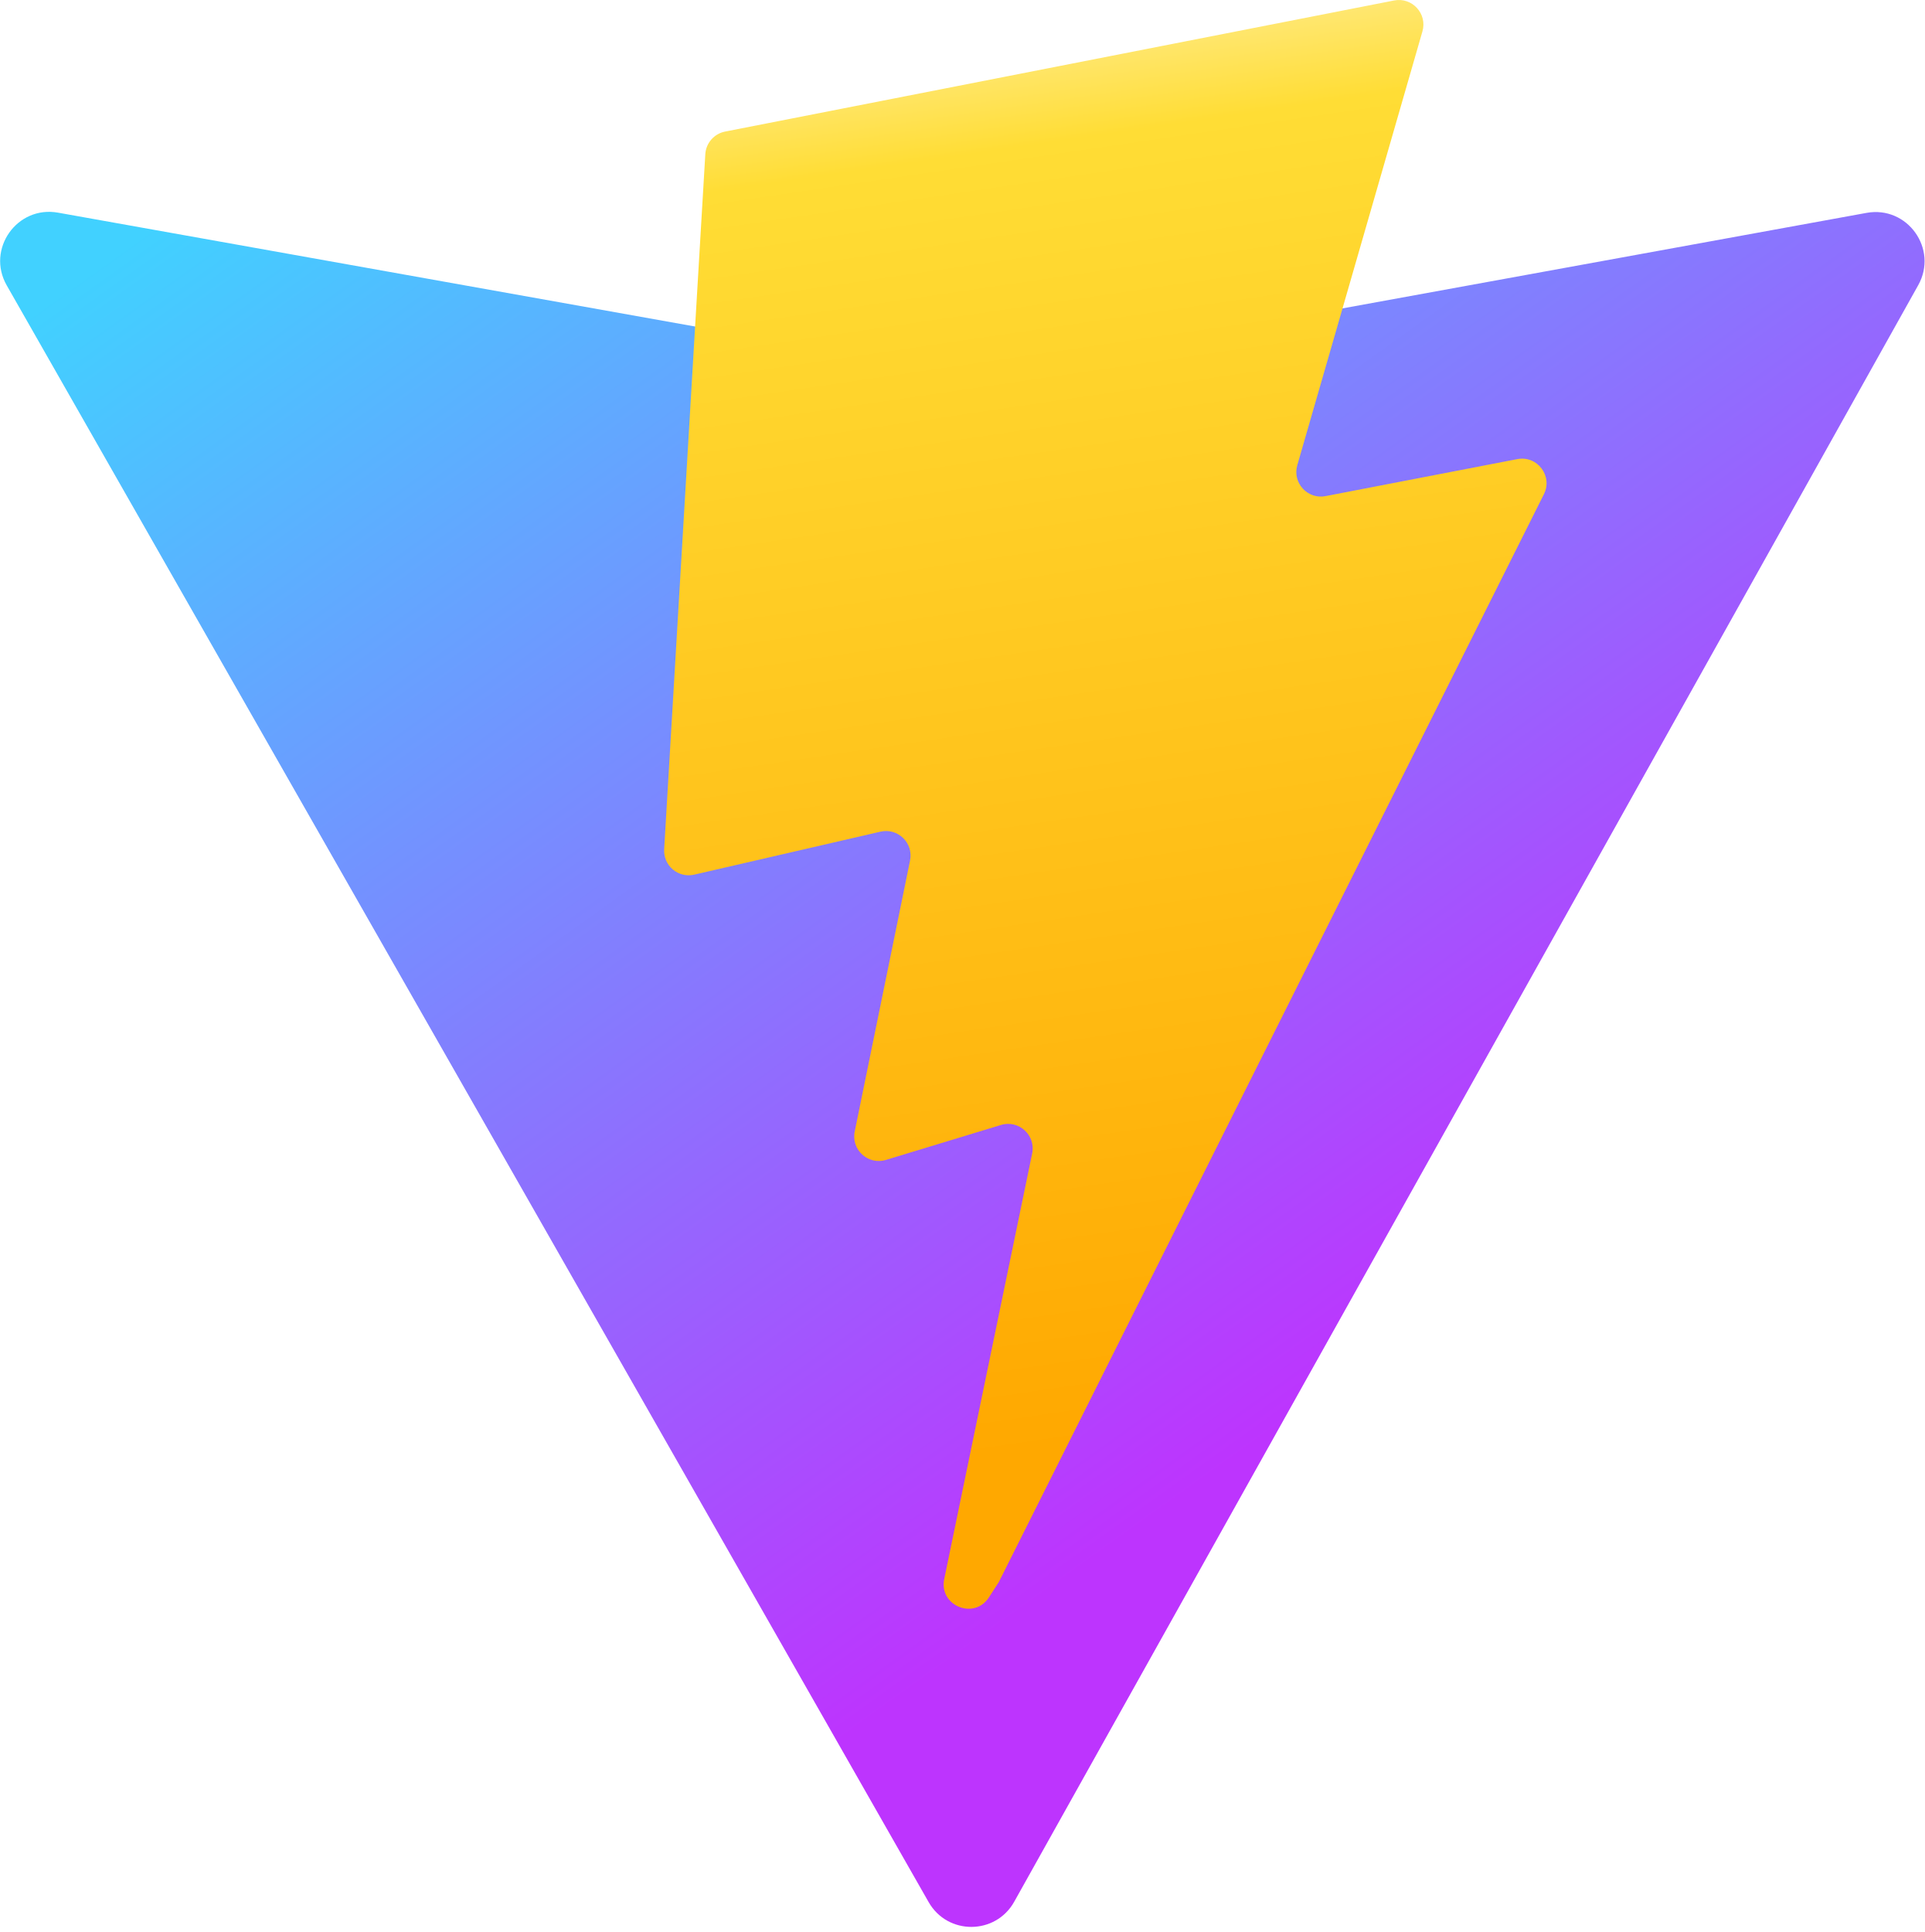
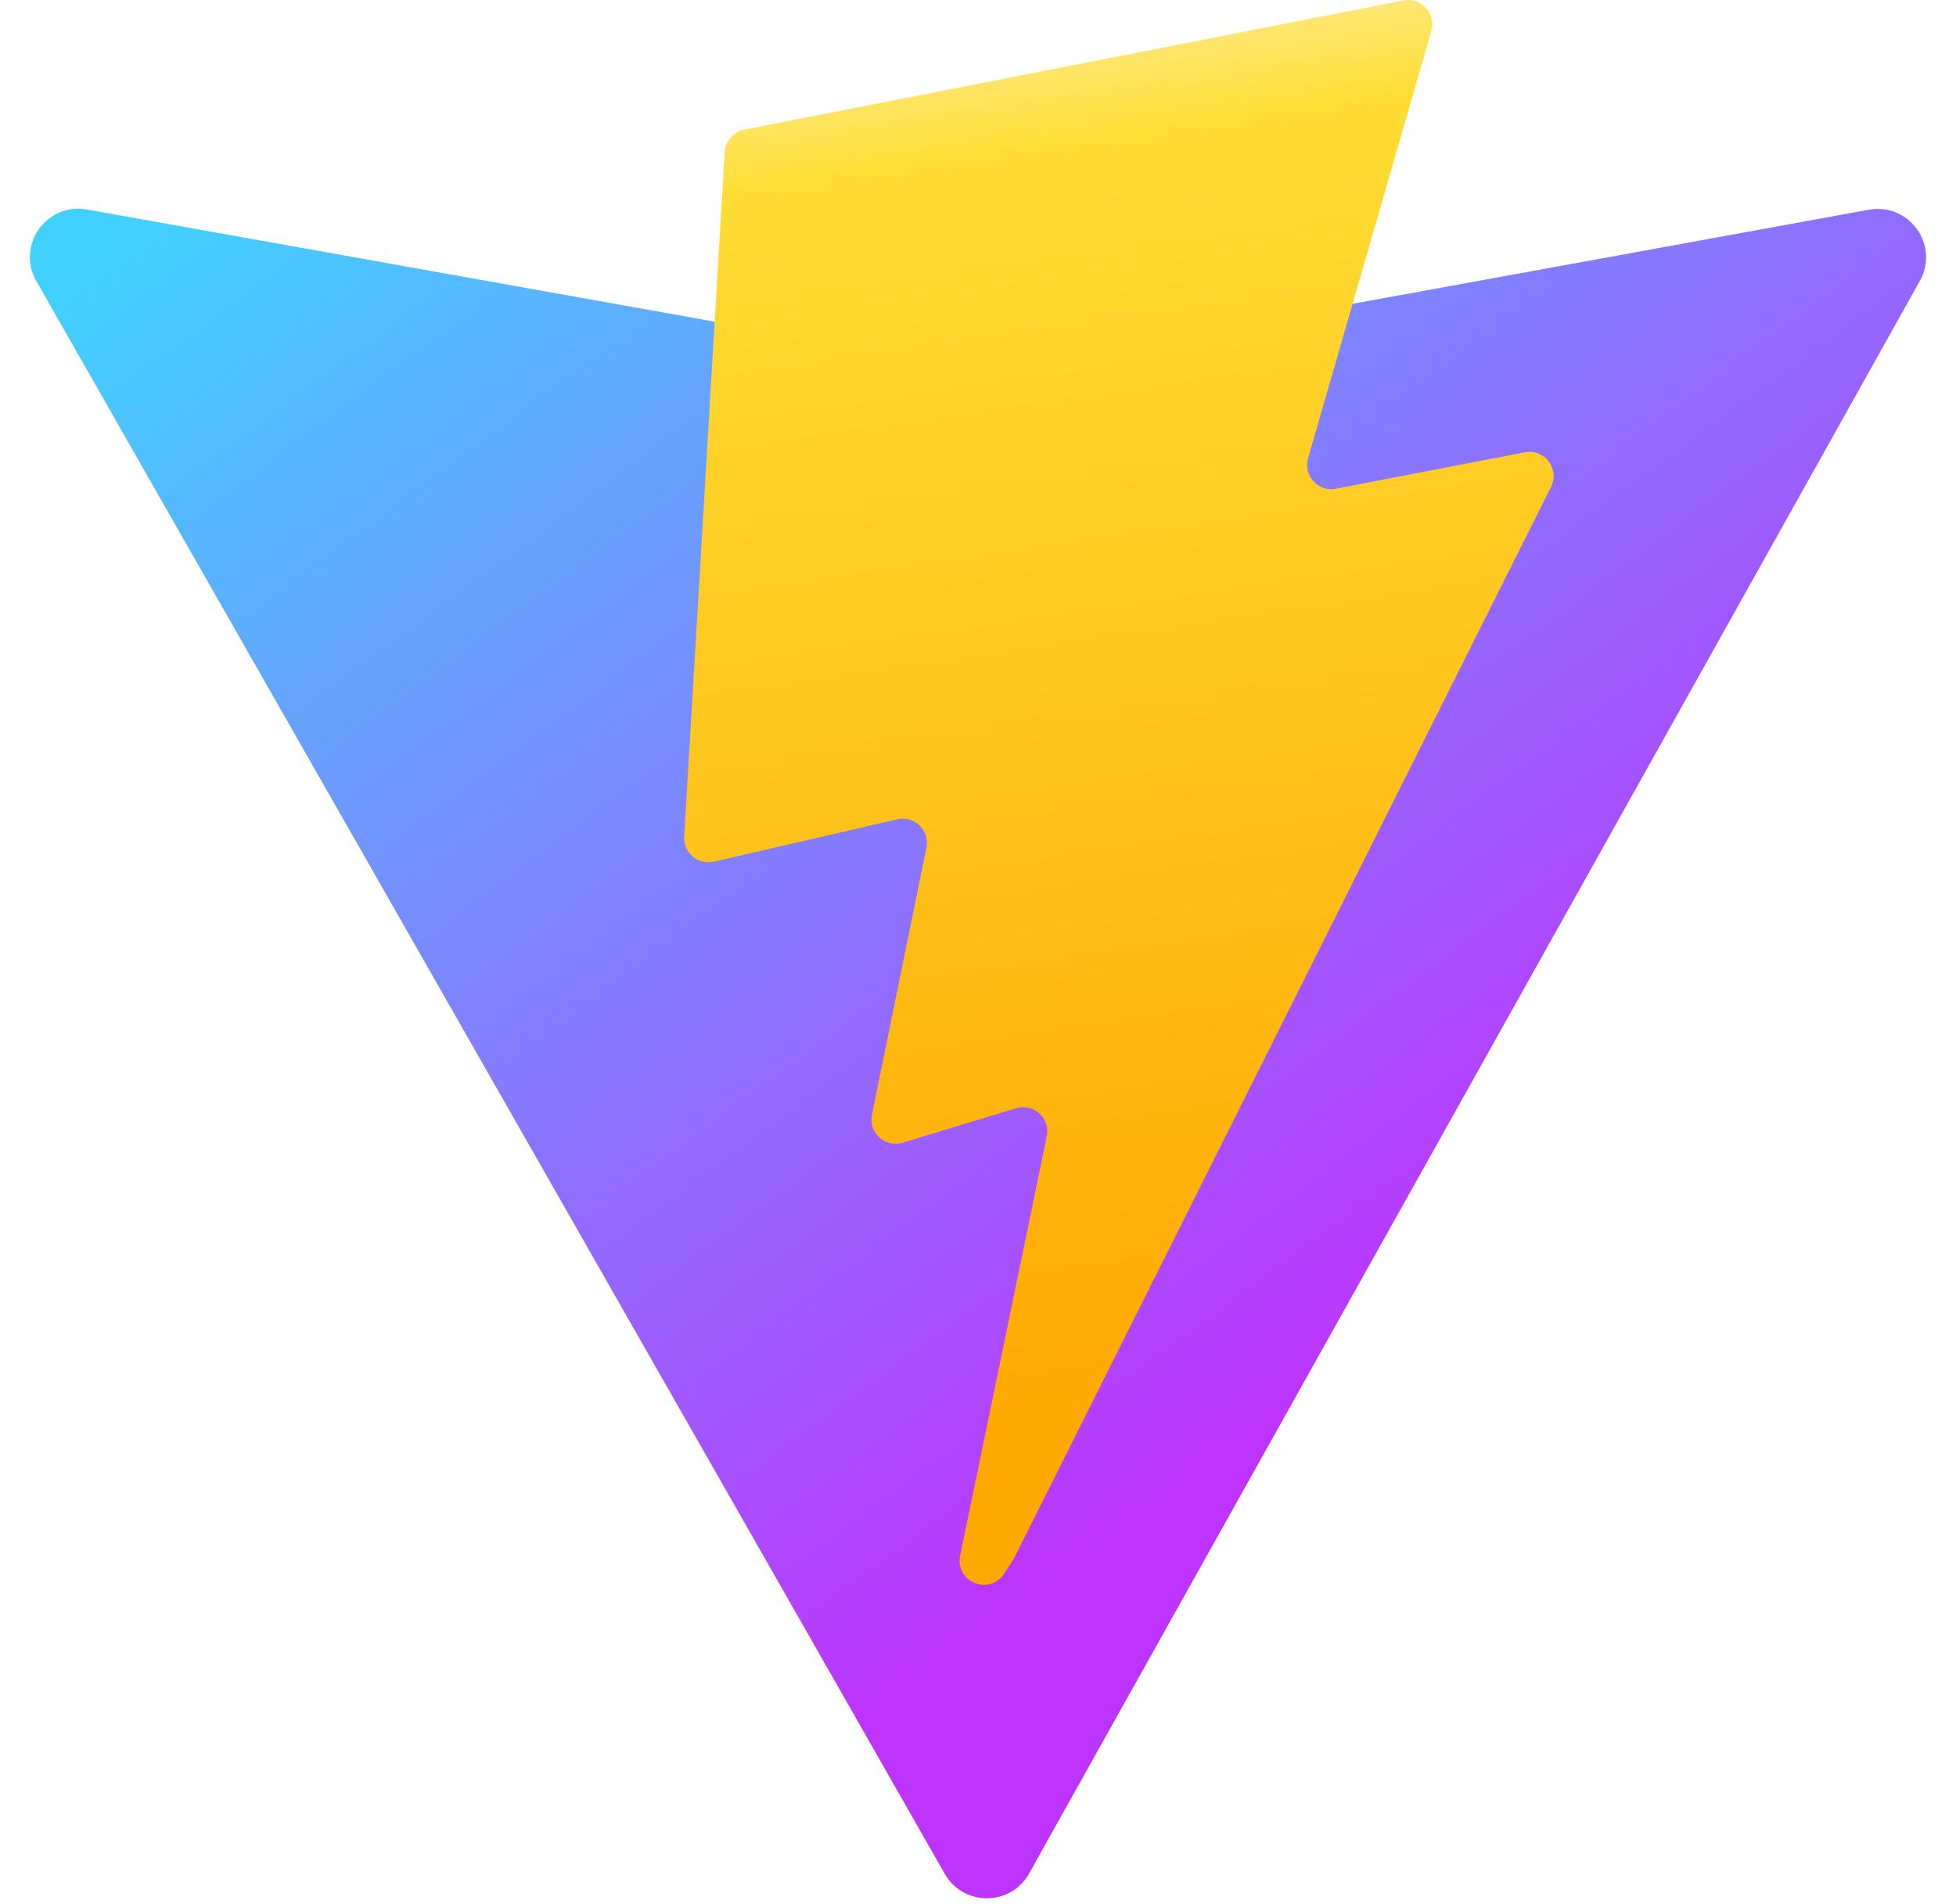
- <svg xmlns="http://www.w3.org/2000/svg" aria-hidden="true" role="img" class="iconify iconify--logos" width="31.88" height="32" preserveAspectRatio="xMidYMid meet" viewBox="0 0 256 257">
+ <svg xmlns="http://www.w3.org/2000/svg" aria-hidden="true" role="img" class="iconify iconify--logos" width="32.88" height="32" preserveAspectRatio="xMidYMid meet" viewBox="0 0 256 257">
  <defs>
    <linearGradient id="IconifyId1813088fe1fbc01fb466" x1="-.828%" x2="57.636%" y1="7.652%" y2="78.411%">
      <stop offset="0%" stop-color="#41D1FF" />
      <stop offset="100%" stop-color="#BD34FE" />
    </linearGradient>
    <linearGradient id="IconifyId1813088fe1fbc01fb467" x1="43.376%" x2="50.316%" y1="2.242%" y2="89.03%">
      <stop offset="0%" stop-color="#FFEA83" />
      <stop offset="8.333%" stop-color="#FFDD35" />
      <stop offset="100%" stop-color="#FFA800" />
    </linearGradient>
  </defs>
  <path fill="url(#IconifyId1813088fe1fbc01fb466)" d="M255.153 37.938L134.897 252.976c-2.483 4.44-8.862 4.466-11.382.048L.875 37.958c-2.746-4.814 1.371-10.646 6.827-9.67l120.385 21.517a6.537 6.537 0 0 0 2.322-.004l117.867-21.483c5.438-.991 9.574 4.796 6.877 9.62Z" />
  <path fill="url(#IconifyId1813088fe1fbc01fb467)" d="M185.432.063L96.44 17.501a3.268 3.268 0 0 0-2.634 3.014l-5.474 92.456a3.268 3.268 0 0 0 3.997 3.378l24.777-5.718c2.318-.535 4.413 1.507 3.936 3.838l-7.361 36.047c-.495 2.426 1.782 4.5 4.151 3.78l15.304-4.649c2.372-.72 4.652 1.36 4.15 3.788l-11.698 56.621c-.732 3.542 3.979 5.473 5.943 2.437l1.313-2.028l72.516-144.72c1.215-2.423-.88-5.186-3.54-4.672l-25.505 4.922c-2.396.462-4.435-1.77-3.759-4.114l16.646-57.705c.677-2.35-1.37-4.583-3.769-4.113Z" />
</svg>
